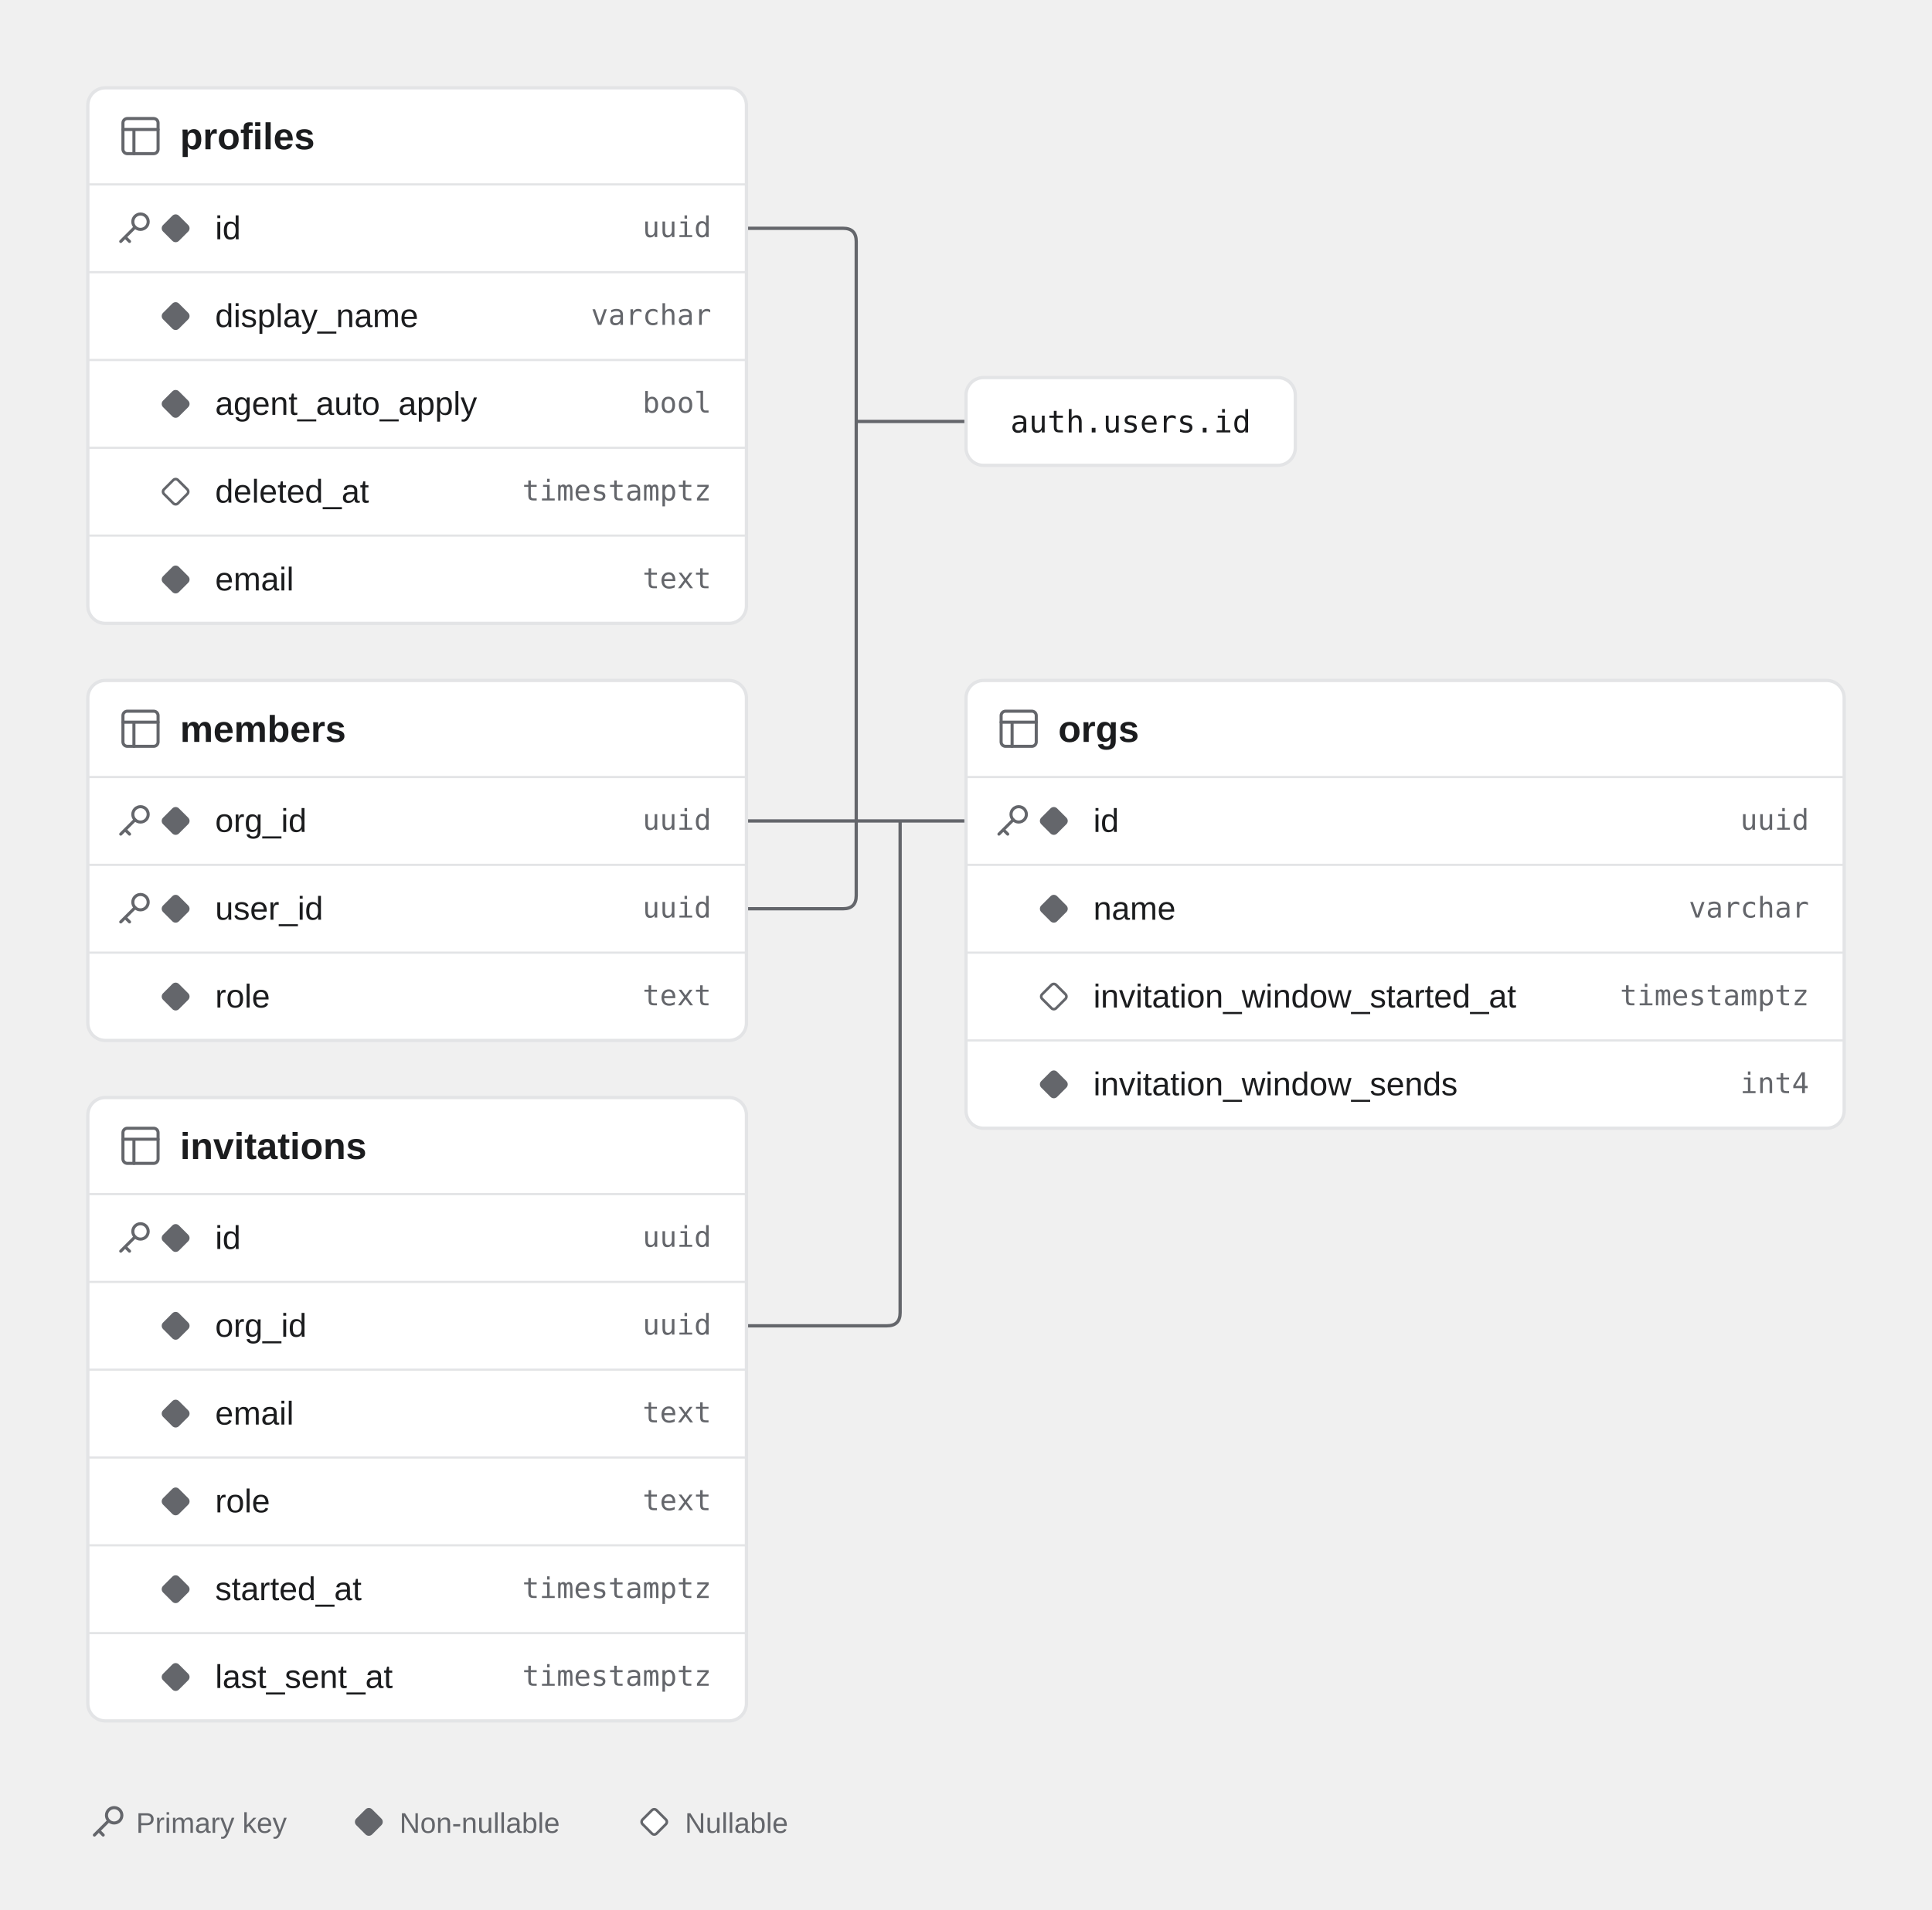
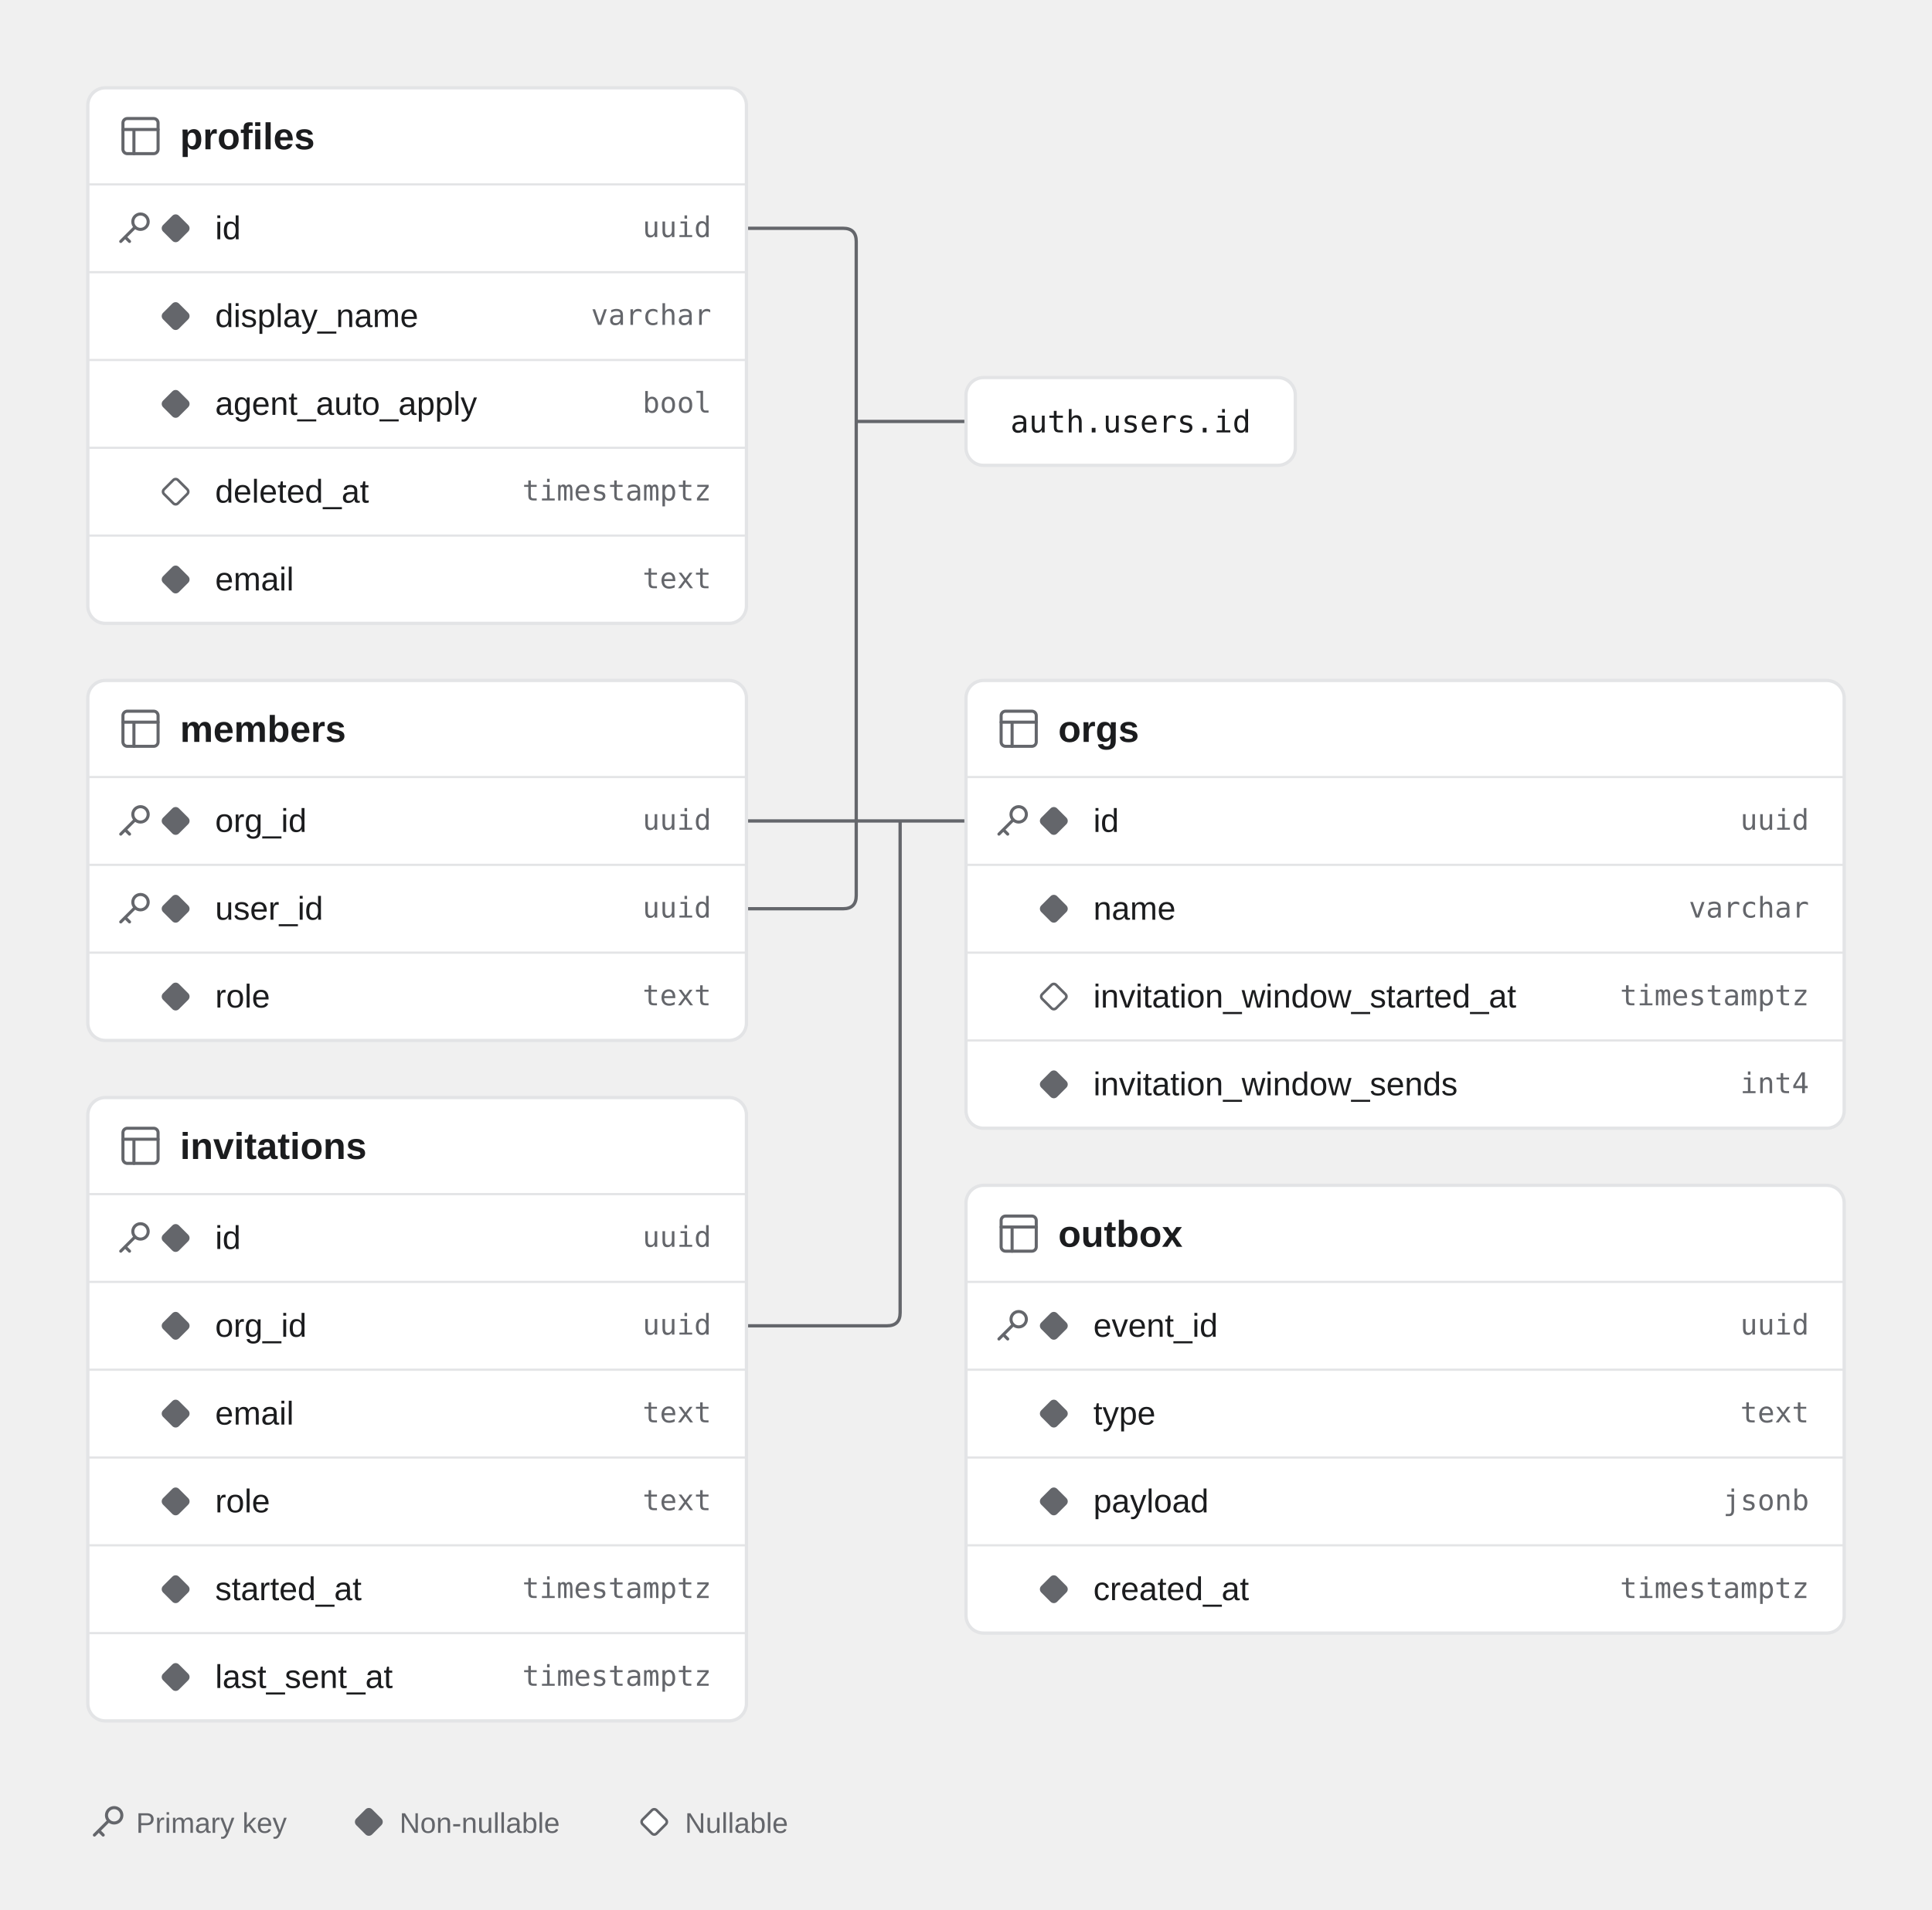
<svg xmlns="http://www.w3.org/2000/svg" width="880" height="870" viewBox="0 0 880 870">
  <style>
text{font-family:-apple-system,BlinkMacSystemFont,'Helvetica Neue',Arial,sans-serif;fill:#1b1c1e}
.card{fill:#ffffff;stroke:#e3e4e6;stroke-width:1.5}
.divider{stroke:#e3e4e6;stroke-width:1}
.table{font-size:17px;font-weight:600}
.column{font-size:15px}
.type,.ref{font-family:ui-monospace,SFMono-Regular,Menlo,monospace;font-size:13px;fill:#64666b}
.ref{font-size:14px;fill:#1b1c1e}
.icon{fill:none;stroke:#64666b;stroke-width:1.4;stroke-linecap:round}
.diamond{fill:#64666b;stroke:#64666b;stroke-width:1.2}
.hollow{fill:#ffffff}
.link{fill:none;stroke:#64666b;stroke-width:1.5}
.legend{font-size:13px;fill:#64666b}
</style>
  <path class="link" d="M340 104.0 H384 Q390 104.0 390 110.0 V408.0 Q390 414.0 384 414.0 H340" />
  <path class="link" d="M390 192.0 H440" />
  <path class="link" d="M340 374.0 H440" />
  <rect class="card" x="440" y="172" width="150" height="40" rx="8" />
  <text class="ref" x="515.0" y="197.0" text-anchor="middle">auth.users.id</text>
  <rect class="card" x="40" y="40" width="300" height="244" rx="8" />
  <g class="icon">
    <rect x="56" y="54.0" width="16" height="16" rx="2" />
    <path d="M56 59.0 H72 M61 59.0 V70.0" />
  </g>
  <text class="table" x="82" y="68.0">profiles</text>
  <line class="divider" x1="40" y1="84" x2="340" y2="84" />
  <g class="icon">
    <circle cx="64" cy="101.0" r="3.5" />
    <path d="M61.5 103.5 L55 110.0 M57 108.0 L59 110.0" />
  </g>
  <rect class="diamond" x="75.5" y="99.5" width="9" height="9" rx="1.5" transform="rotate(45 80 104.0)" />
  <text class="column" x="98" y="109.0">id</text>
  <text class="type" x="324" y="108.0" text-anchor="end">uuid</text>
  <line class="divider" x1="40" y1="124" x2="340" y2="124" />
  <rect class="diamond" x="75.5" y="139.5" width="9" height="9" rx="1.5" transform="rotate(45 80 144.0)" />
  <text class="column" x="98" y="149.0">display_name</text>
  <text class="type" x="324" y="148.0" text-anchor="end">varchar</text>
  <line class="divider" x1="40" y1="164" x2="340" y2="164" />
  <rect class="diamond" x="75.5" y="179.5" width="9" height="9" rx="1.5" transform="rotate(45 80 184.0)" />
  <text class="column" x="98" y="189.0">agent_auto_apply</text>
  <text class="type" x="324" y="188.0" text-anchor="end">bool</text>
  <line class="divider" x1="40" y1="204" x2="340" y2="204" />
  <rect class="diamond hollow" x="75.5" y="219.5" width="9" height="9" rx="1.5" transform="rotate(45 80 224.0)" />
  <text class="column" x="98" y="229.0">deleted_at</text>
  <text class="type" x="324" y="228.0" text-anchor="end">timestamptz</text>
  <line class="divider" x1="40" y1="244" x2="340" y2="244" />
  <rect class="diamond" x="75.5" y="259.5" width="9" height="9" rx="1.5" transform="rotate(45 80 264.0)" />
  <text class="column" x="98" y="269.0">email</text>
  <text class="type" x="324" y="268.0" text-anchor="end">text</text>
  <rect class="card" x="40" y="310" width="300" height="164" rx="8" />
  <g class="icon">
    <rect x="56" y="324.0" width="16" height="16" rx="2" />
    <path d="M56 329.0 H72 M61 329.0 V340.0" />
  </g>
  <text class="table" x="82" y="338.0">members</text>
  <line class="divider" x1="40" y1="354" x2="340" y2="354" />
  <g class="icon">
    <circle cx="64" cy="371.0" r="3.5" />
    <path d="M61.5 373.5 L55 380.0 M57 378.0 L59 380.0" />
  </g>
  <rect class="diamond" x="75.5" y="369.5" width="9" height="9" rx="1.5" transform="rotate(45 80 374.0)" />
  <text class="column" x="98" y="379.0">org_id</text>
  <text class="type" x="324" y="378.0" text-anchor="end">uuid</text>
  <line class="divider" x1="40" y1="394" x2="340" y2="394" />
  <g class="icon">
    <circle cx="64" cy="411.0" r="3.5" />
    <path d="M61.5 413.5 L55 420.0 M57 418.0 L59 420.0" />
  </g>
  <rect class="diamond" x="75.5" y="409.5" width="9" height="9" rx="1.5" transform="rotate(45 80 414.0)" />
  <text class="column" x="98" y="419.0">user_id</text>
  <text class="type" x="324" y="418.0" text-anchor="end">uuid</text>
  <line class="divider" x1="40" y1="434" x2="340" y2="434" />
  <rect class="diamond" x="75.5" y="449.5" width="9" height="9" rx="1.5" transform="rotate(45 80 454.0)" />
  <text class="column" x="98" y="459.0">role</text>
  <text class="type" x="324" y="458.0" text-anchor="end">text</text>
  <rect class="card" x="440" y="310" width="400" height="204" rx="8" />
  <g class="icon">
    <rect x="456" y="324.0" width="16" height="16" rx="2" />
    <path d="M456 329.0 H472 M461 329.0 V340.0" />
  </g>
  <text class="table" x="482" y="338.0">orgs</text>
  <line class="divider" x1="440" y1="354" x2="840" y2="354" />
  <g class="icon">
    <circle cx="464" cy="371.0" r="3.5" />
    <path d="M461.5 373.5 L455 380.0 M457 378.0 L459 380.0" />
  </g>
  <rect class="diamond" x="475.5" y="369.5" width="9" height="9" rx="1.5" transform="rotate(45 480 374.0)" />
  <text class="column" x="498" y="379.0">id</text>
  <text class="type" x="824" y="378.0" text-anchor="end">uuid</text>
  <line class="divider" x1="440" y1="394" x2="840" y2="394" />
  <rect class="diamond" x="475.5" y="409.5" width="9" height="9" rx="1.5" transform="rotate(45 480 414.0)" />
  <text class="column" x="498" y="419.0">name</text>
  <text class="type" x="824" y="418.0" text-anchor="end">varchar</text>
  <line class="divider" x1="440" y1="434" x2="840" y2="434" />
  <rect class="diamond hollow" x="475.5" y="449.5" width="9" height="9" rx="1.5" transform="rotate(45 480 454.0)" />
  <text class="column" x="498" y="459.0">invitation_window_started_at</text>
  <text class="type" x="824" y="458.0" text-anchor="end">timestamptz</text>
  <line class="divider" x1="440" y1="474" x2="840" y2="474" />
  <rect class="diamond" x="475.5" y="489.5" width="9" height="9" rx="1.5" transform="rotate(45 480 494.0)" />
  <text class="column" x="498" y="499.0">invitation_window_sends</text>
  <text class="type" x="824" y="498.0" text-anchor="end">int4</text>
  <path class="link" d="M340 604.0 H404 Q410 604.0 410 598.0 V374.0" />
  <rect class="card" x="40" y="500" width="300" height="284" rx="8" />
  <g class="icon">
    <rect x="56" y="514.0" width="16" height="16" rx="2" />
    <path d="M56 519.0 H72 M61 519.0 V530.0" />
  </g>
  <text class="table" x="82" y="528.0">invitations</text>
  <line class="divider" x1="40" y1="544" x2="340" y2="544" />
  <g class="icon">
    <circle cx="64" cy="561.0" r="3.5" />
    <path d="M61.5 563.5 L55 570.0 M57 568.0 L59 570.0" />
  </g>
  <rect class="diamond" x="75.5" y="559.5" width="9" height="9" rx="1.5" transform="rotate(45 80 564.0)" />
  <text class="column" x="98" y="569.0">id</text>
  <text class="type" x="324" y="568.0" text-anchor="end">uuid</text>
  <line class="divider" x1="40" y1="584" x2="340" y2="584" />
  <rect class="diamond" x="75.5" y="599.5" width="9" height="9" rx="1.5" transform="rotate(45 80 604.0)" />
  <text class="column" x="98" y="609.0">org_id</text>
  <text class="type" x="324" y="608.0" text-anchor="end">uuid</text>
  <line class="divider" x1="40" y1="624" x2="340" y2="624" />
  <rect class="diamond" x="75.5" y="639.5" width="9" height="9" rx="1.5" transform="rotate(45 80 644.0)" />
  <text class="column" x="98" y="649.0">email</text>
  <text class="type" x="324" y="648.0" text-anchor="end">text</text>
  <line class="divider" x1="40" y1="664" x2="340" y2="664" />
  <rect class="diamond" x="75.5" y="679.5" width="9" height="9" rx="1.5" transform="rotate(45 80 684.0)" />
  <text class="column" x="98" y="689.0">role</text>
  <text class="type" x="324" y="688.0" text-anchor="end">text</text>
  <line class="divider" x1="40" y1="704" x2="340" y2="704" />
  <rect class="diamond" x="75.5" y="719.5" width="9" height="9" rx="1.5" transform="rotate(45 80 724.0)" />
  <text class="column" x="98" y="729.0">started_at</text>
  <text class="type" x="324" y="728.0" text-anchor="end">timestamptz</text>
  <line class="divider" x1="40" y1="744" x2="340" y2="744" />
  <rect class="diamond" x="75.5" y="759.5" width="9" height="9" rx="1.5" transform="rotate(45 80 764.0)" />
  <text class="column" x="98" y="769.0">last_sent_at</text>
  <text class="type" x="324" y="768.0" text-anchor="end">timestamptz</text>
+   <rect class="card" x="440" y="540" width="400" height="204" rx="8" />
+   <g class="icon">
+     <rect x="456" y="554.0" width="16" height="16" rx="2" />
+     <path d="M456 559.0 H472 M461 559.0 V570.0" />
+   </g>
+   <text class="table" x="482" y="568.0">outbox</text>
+   <line class="divider" x1="440" y1="584" x2="840" y2="584" />
+   <g class="icon">
+     <circle cx="464" cy="601.0" r="3.5" />
+     <path d="M461.5 603.5 L455 610.0 M457 608.0 L459 610.0" />
+   </g>
+   <rect class="diamond" x="475.5" y="599.5" width="9" height="9" rx="1.5" transform="rotate(45 480 604.0)" />
+   <text class="column" x="498" y="609.0">event_id</text>
+   <text class="type" x="824" y="608.0" text-anchor="end">uuid</text>
+   <line class="divider" x1="440" y1="624" x2="840" y2="624" />
+   <rect class="diamond" x="475.5" y="639.5" width="9" height="9" rx="1.5" transform="rotate(45 480 644.0)" />
+   <text class="column" x="498" y="649.0">type</text>
+   <text class="type" x="824" y="648.0" text-anchor="end">text</text>
+   <line class="divider" x1="440" y1="664" x2="840" y2="664" />
+   <rect class="diamond" x="475.5" y="679.5" width="9" height="9" rx="1.5" transform="rotate(45 480 684.0)" />
+   <text class="column" x="498" y="689.0">payload</text>
+   <text class="type" x="824" y="688.0" text-anchor="end">jsonb</text>
+   <line class="divider" x1="440" y1="704" x2="840" y2="704" />
+   <rect class="diamond" x="475.5" y="719.5" width="9" height="9" rx="1.5" transform="rotate(45 480 724.0)" />
+   <text class="column" x="498" y="729.0">created_at</text>
+   <text class="type" x="824" y="728.0" text-anchor="end">timestamptz</text>
  <g class="icon">
    <circle cx="52" cy="827" r="3.5" />
    <path d="M49.5 829.5 L43 836 M45 834 L47 836" />
  </g>
  <text class="legend" x="62" y="835">Primary key</text>
  <rect class="diamond" x="163.5" y="825.5" width="9" height="9" rx="1.5" transform="rotate(45 168 830)" />
  <text class="legend" x="182" y="835">Non-nullable</text>
  <rect class="diamond hollow" x="293.5" y="825.5" width="9" height="9" rx="1.5" transform="rotate(45 298 830)" />
  <text class="legend" x="312" y="835">Nullable</text>
</svg>
